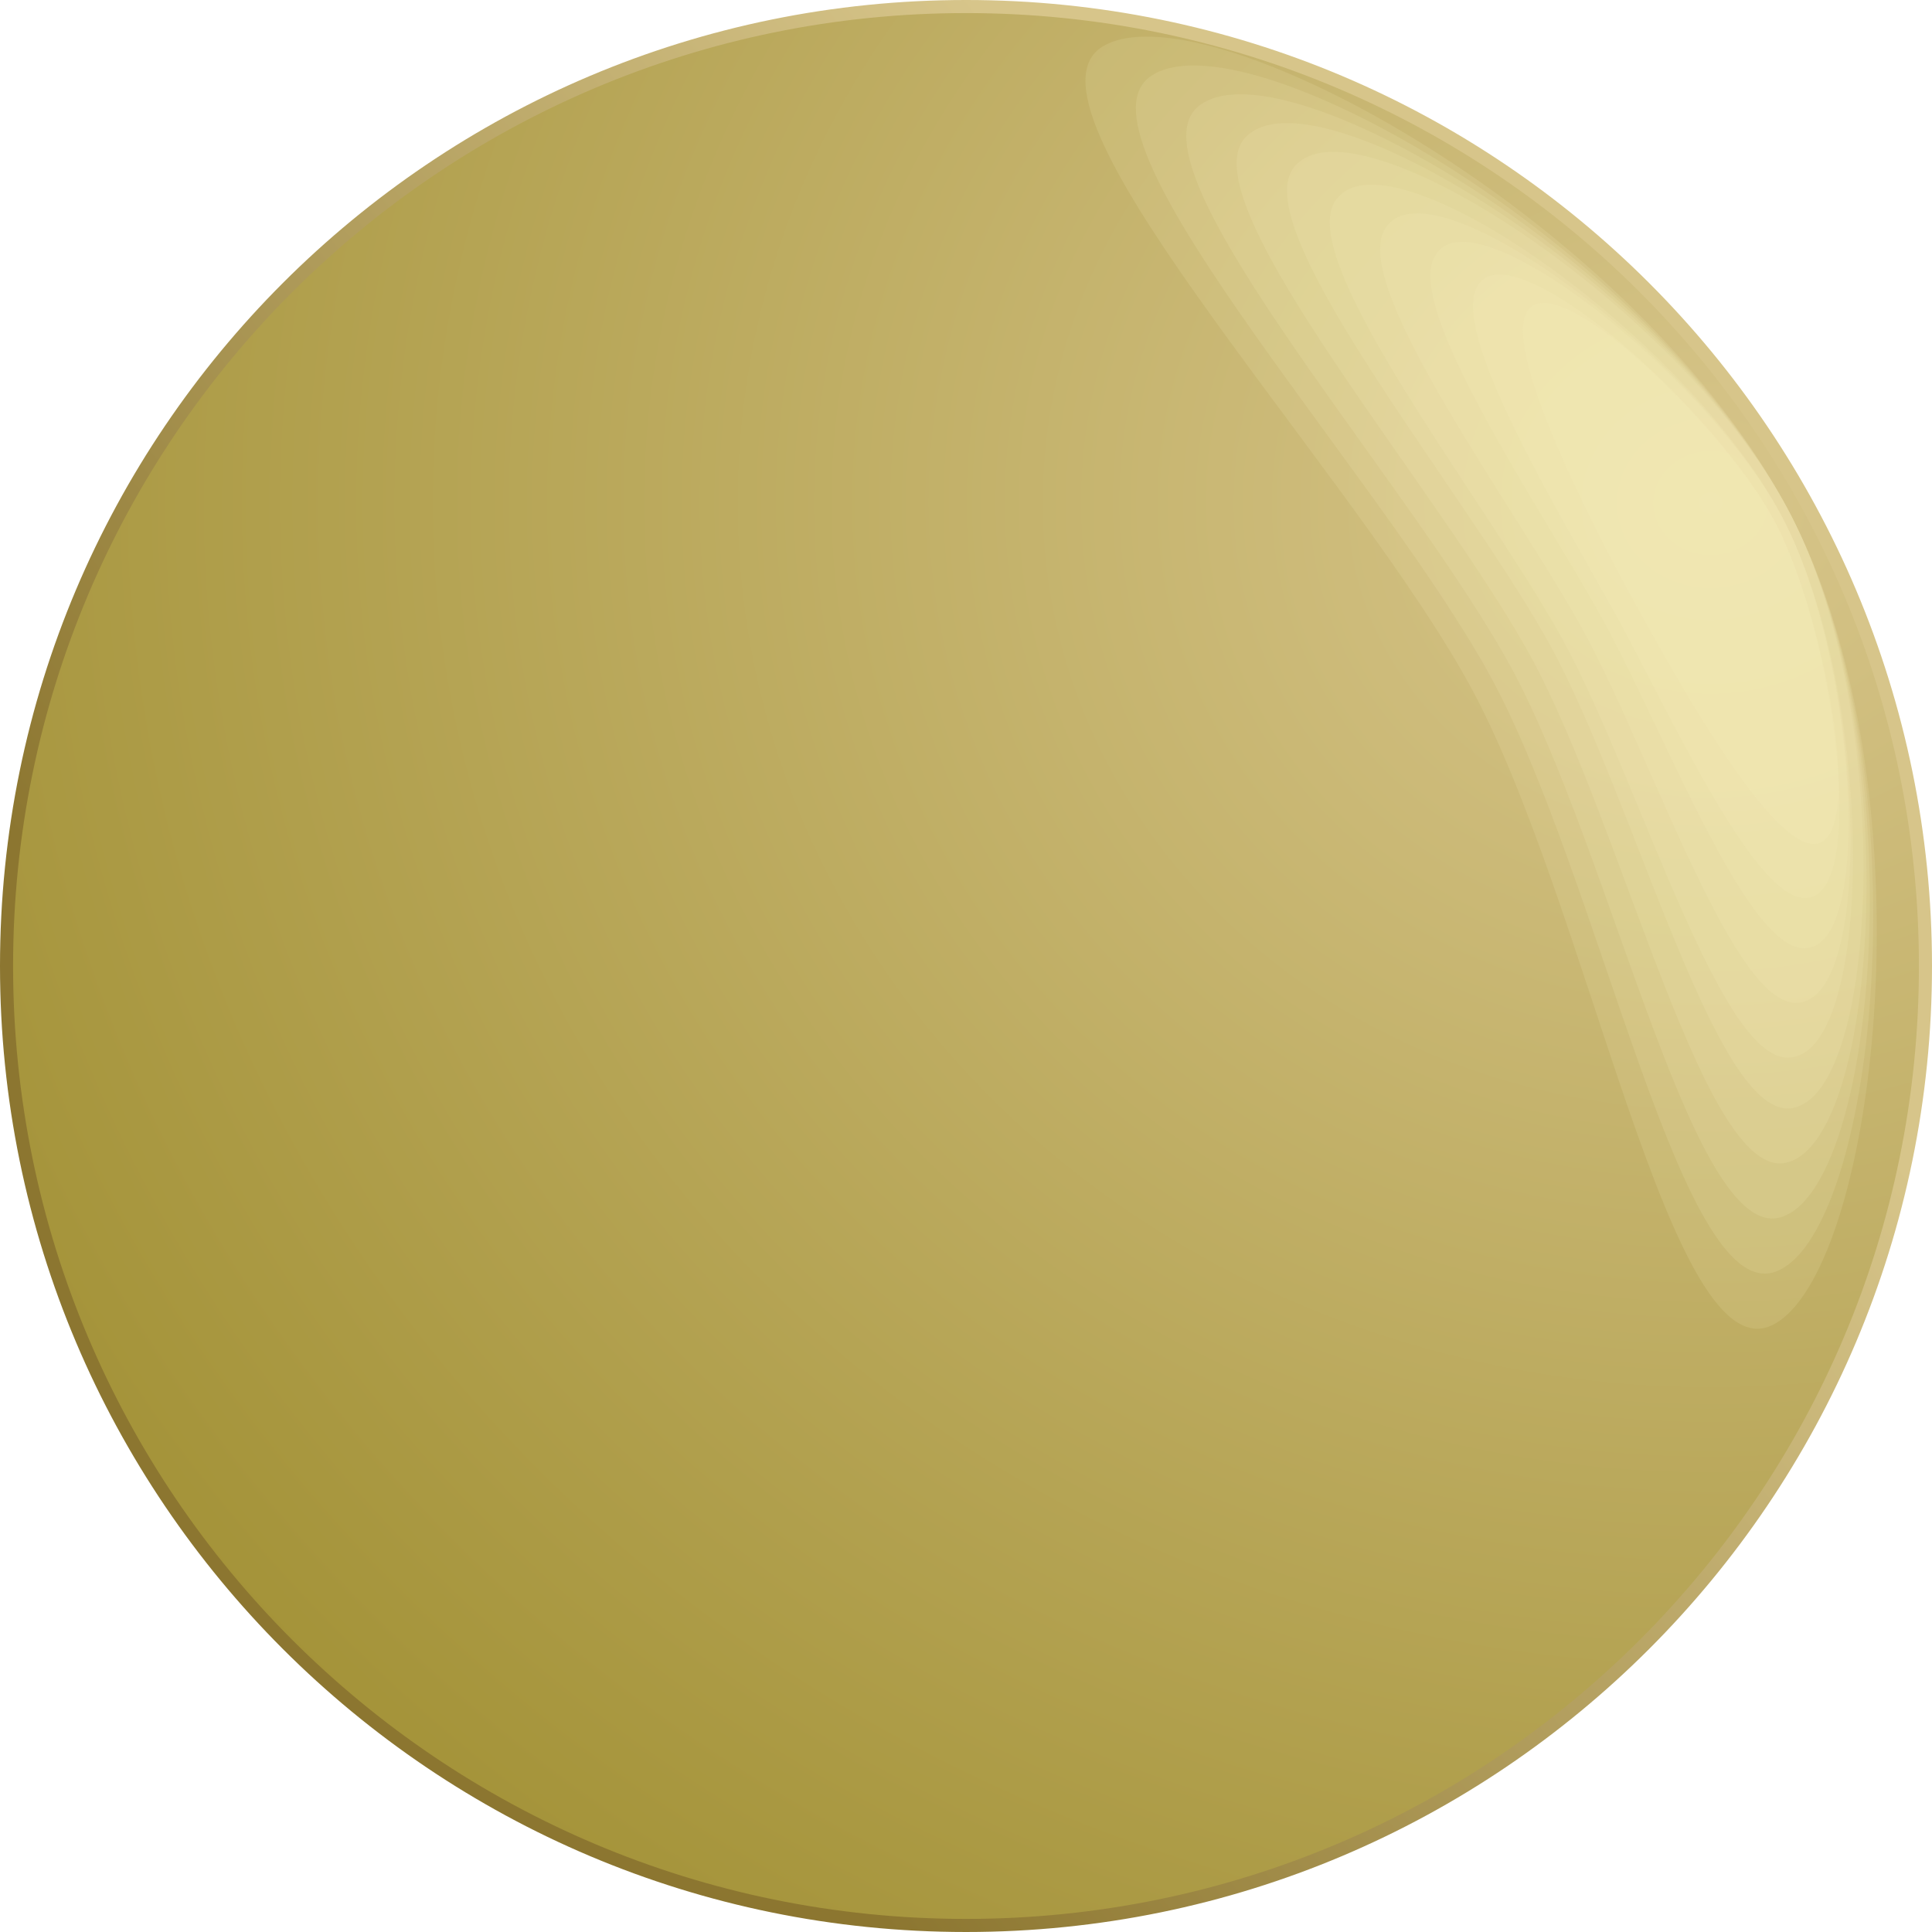
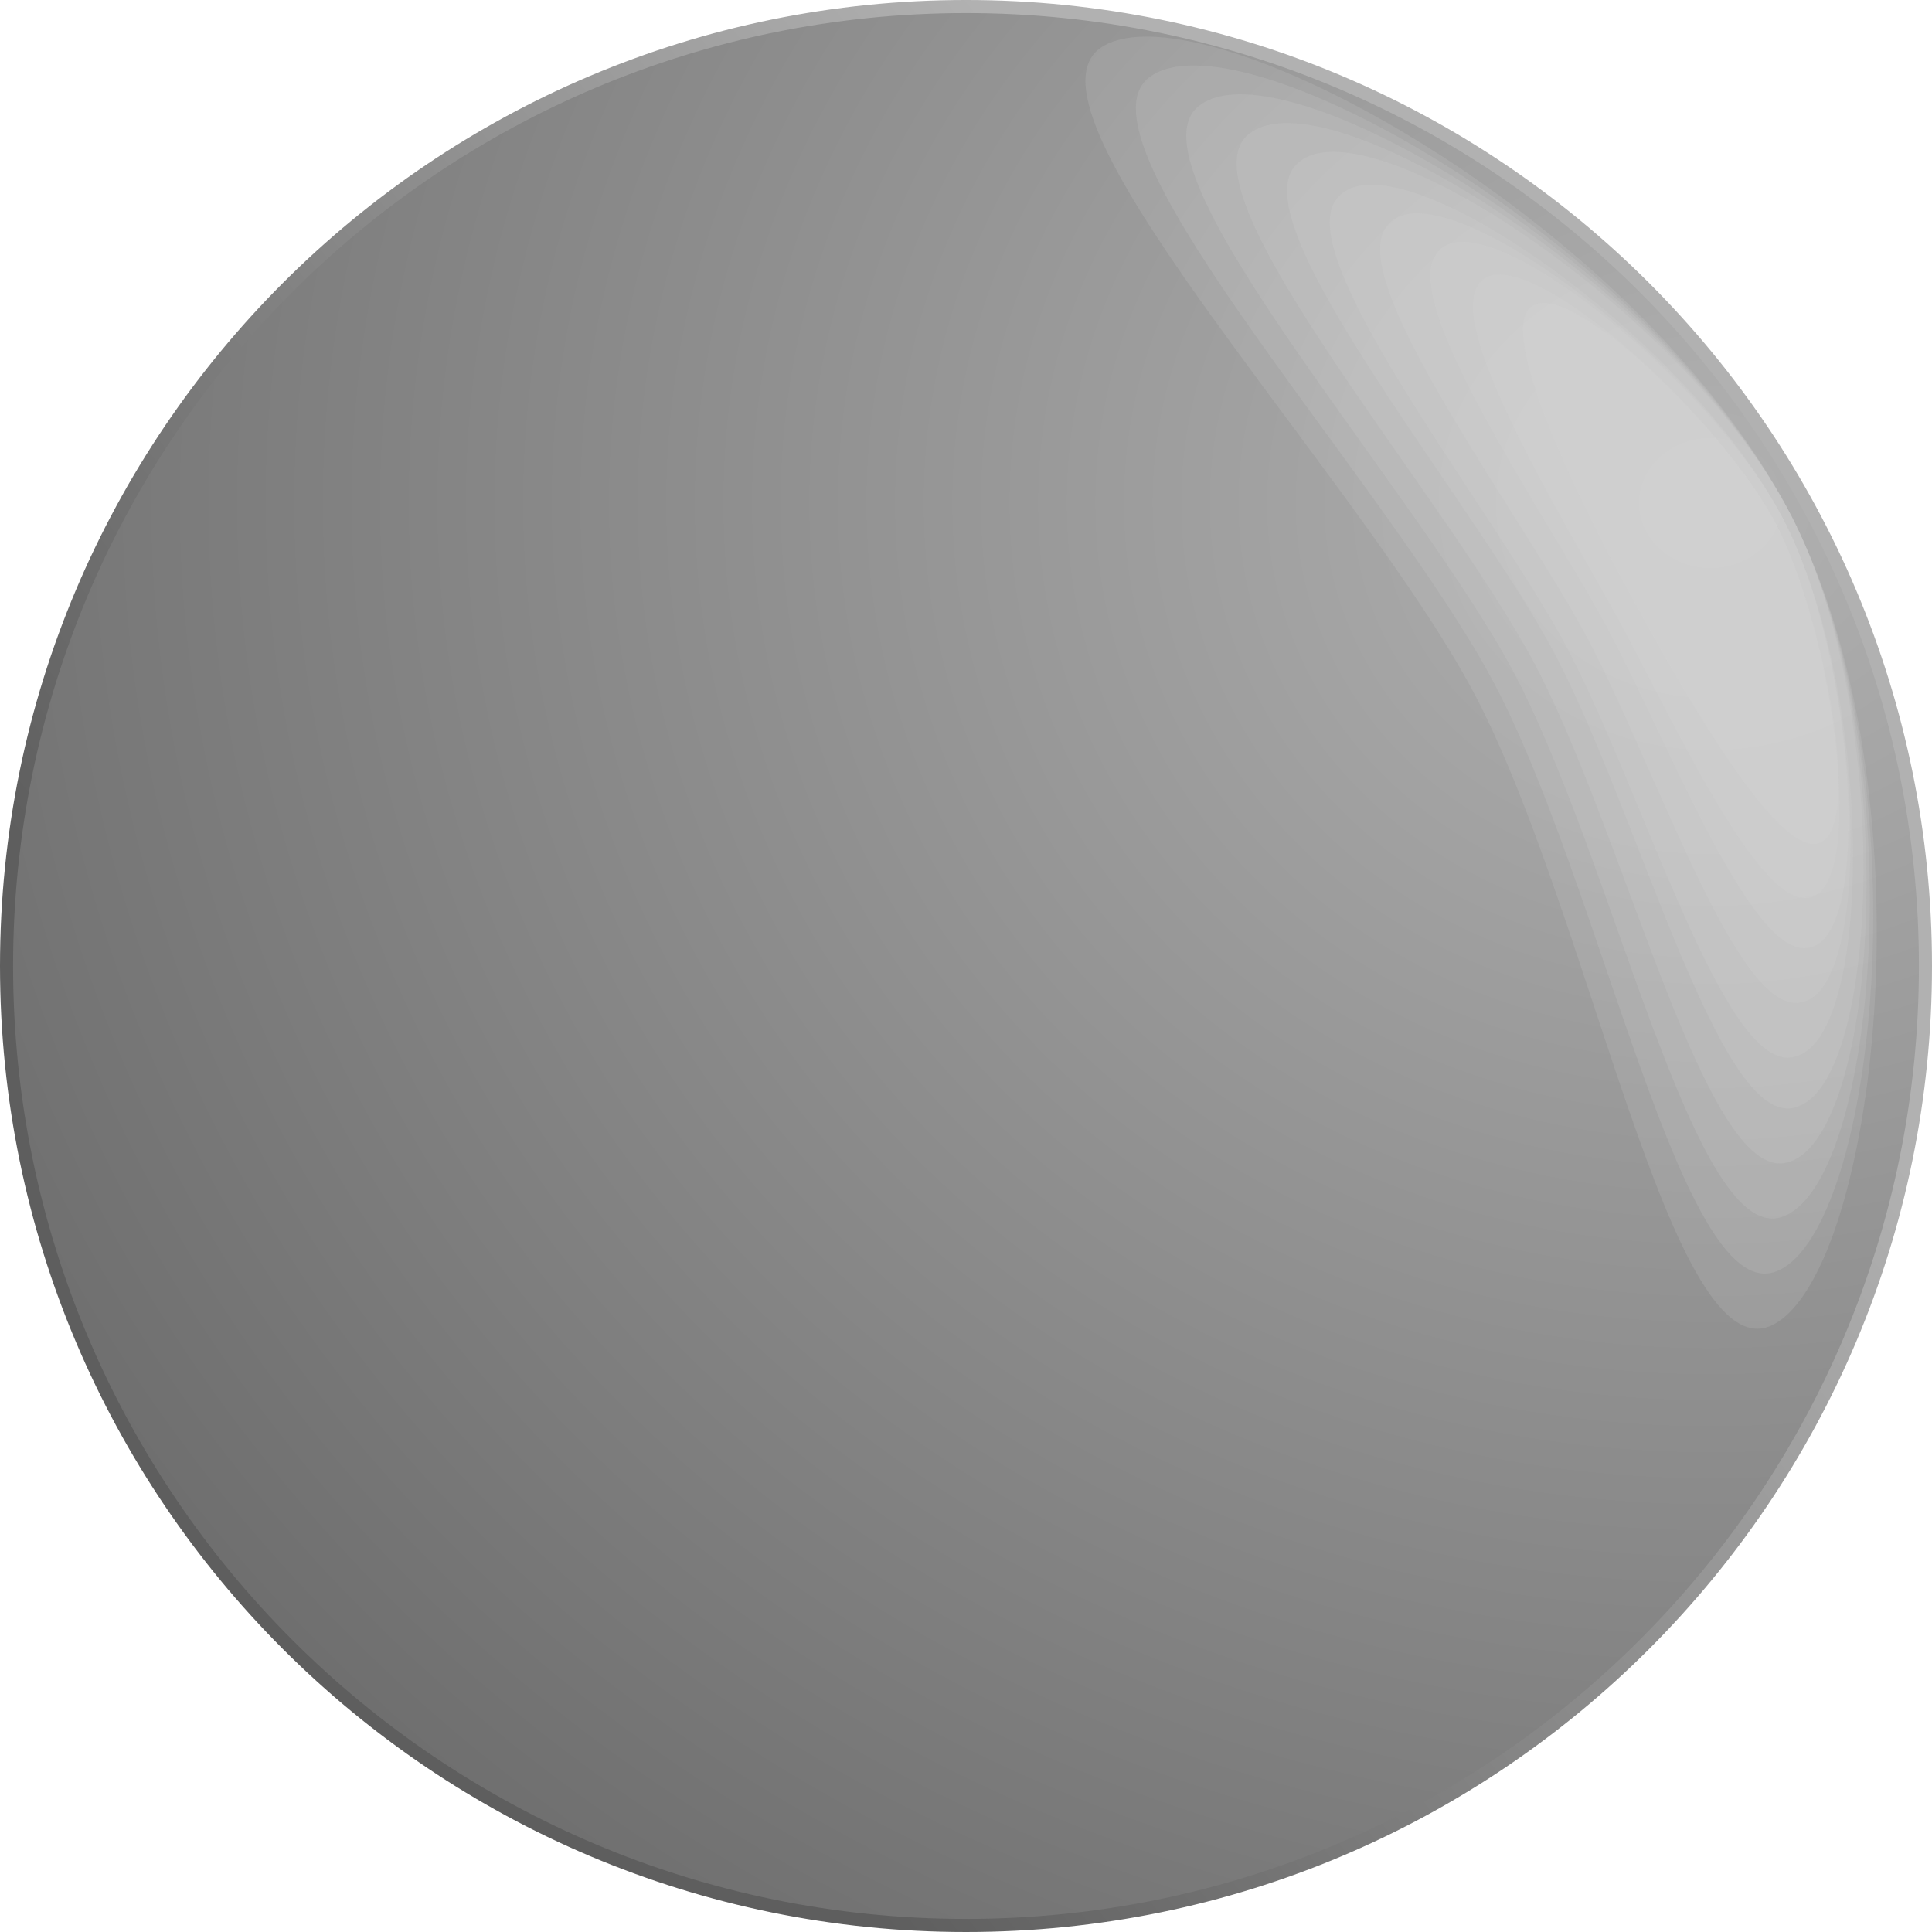
<svg xmlns="http://www.w3.org/2000/svg" xmlns:xlink="http://www.w3.org/1999/xlink" width="443" height="443" id="svg2" version="1.0">
  <defs id="defs4">
    <linearGradient id="linearGradient3367">
-       <stop id="stop3369" offset="0" style="stop-color:#d7c58a;stop-opacity:1;" />
-       <stop id="stop3371" offset="1" style="stop-color:#a39237;stop-opacity:1;" />
+       <stop id="stop3369" offset="0" style="stop-color:#b1b1b1;stop-opacity:1;" />
+       <stop id="stop3371" offset="1" style="stop-color:#6d6d6d;stop-opacity:1;" />
    </linearGradient>
    <linearGradient id="linearGradient3351">
-       <stop style="stop-color:#d7c58a;stop-opacity:1;" offset="0" id="stop3353" />
-       <stop style="stop-color:#8c7630;stop-opacity:1;" offset="1" id="stop3355" />
+       <stop style="stop-color:#b1b1b1;stop-opacity:1;" offset="0" id="stop3353" />
+       <stop style="stop-color:#5e5e5e;stop-opacity:1;" offset="1" id="stop3355" />
    </linearGradient>
    <linearGradient id="linearGradient3227">
      <stop id="stop3229" offset="0" style="stop-color:#fdf8bf;stop-opacity:1;" />
      <stop style="stop-color:#fdf8bf;stop-opacity:1;" offset="0.7" id="stop3235" />
      <stop id="stop3231" offset="1" style="stop-color:#fdf8bf;stop-opacity:0;" />
    </linearGradient>
    <radialGradient gradientUnits="userSpaceOnUse" gradientTransform="matrix(1,0,0,2.7,0,-453.5533)" r="37.055" fy="266.796" fx="340.906" cy="266.796" cx="340.906" id="radialGradient3233" xlink:href="#linearGradient3227" />
    <linearGradient xlink:href="#linearGradient3351" id="linearGradient3357" x1="540.97" y1="435.731" x2="313.2" y2="617.688" gradientUnits="userSpaceOnUse" />
    <radialGradient xlink:href="#linearGradient3367" id="radialGradient3393" cx="533.191" cy="338.351" fx="533.191" fy="338.351" r="221.5" gradientUnits="userSpaceOnUse" gradientTransform="matrix(-2.014042,-3.5454495e-3,3.2226587e-3,-1.830673,1623.505,973.2077)" />
  </defs>
  <g id="layer1" transform="translate(-240.021,-75.3872)">
-     <path transform="translate(81.52101,-161.1893)" d="M 600,458.076 A 220,220 0 1 1 160,458.076 A 220,220 0 1 1 600,458.076 z" id="path2383" style="fill:url(#radialGradient3393);fill-opacity:1;stroke:url(#linearGradient3357);stroke-width:3;stroke-miterlimit:4;stroke-dasharray:none;stroke-opacity:1" />
-     <g id="g3329" transform="matrix(0.8767355,-0.4809728,0.4809728,0.8767355,-80.00303,260.6513)">
-       <path id="path3273" d="M 672.957,289.309 C 672.957,356.276 616.862,439.808 587.02,451.879 C 584.619,452.851 582.387,453.359 580.369,453.359 C 553.267,453.359 589.584,348.434 589.584,291.162 C 589.584,290.031 589.572,288.879 589.549,287.707 C 588.422,229.532 560.14,122.431 586.707,122.431 C 589.411,122.431 592.435,123.344 595.687,125.063 C 625.025,140.568 672.957,221.629 672.957,289.309 C 672.957,289.309 672.957,289.309 672.957,289.309" style="fill:#fcf7bf;fill-opacity:0.137;stroke:none;stroke-width:0.4;stroke-linecap:round;stroke-linejoin:round;stroke-miterlimit:4;stroke-dasharray:none;stroke-dashoffset:0;stroke-opacity:1" />
-       <path id="path3275" d="M 672.957,289.537 C 672.957,351.607 621.421,431.127 593.69,441.857 C 591.453,442.72 589.375,443.135 587.494,443.064 C 562.497,442.323 594.726,344.7 594.724,291.422 C 594.724,290.364 594.713,289.288 594.693,288.195 C 593.691,234.226 568.69,134.641 593.177,133.681 C 595.692,133.559 598.503,134.304 601.529,135.832 C 628.812,149.614 672.957,226.831 672.957,289.537 C 672.957,289.537 672.957,289.537 672.957,289.537" style="fill:#fcf7bf;fill-opacity:0.137;stroke:none;stroke-width:0.4;stroke-linecap:round;stroke-linejoin:round;stroke-miterlimit:4;stroke-dasharray:none;stroke-dashoffset:0;stroke-opacity:1" />
-       <path id="path3277" d="M 672.957,289.764 C 672.957,346.939 625.98,422.446 600.361,431.834 C 598.287,432.59 596.363,432.91 594.62,432.768 C 571.727,431.286 599.868,340.965 599.864,291.683 C 599.864,290.697 599.855,289.697 599.837,288.683 C 598.96,238.919 577.24,146.85 599.648,144.93 C 601.973,144.686 604.571,145.263 607.372,146.6 C 632.598,158.659 672.957,232.034 672.957,289.764 C 672.957,289.764 672.957,289.764 672.957,289.764" style="fill:#fcf7bf;fill-opacity:0.137;stroke:none;stroke-width:0.4;stroke-linecap:round;stroke-linejoin:round;stroke-miterlimit:4;stroke-dasharray:none;stroke-dashoffset:0;stroke-opacity:1" />
-       <path id="path3279" d="M 672.957,289.992 C 672.957,342.271 630.539,413.764 607.031,421.812 C 605.122,422.459 603.351,422.685 601.746,422.473 C 580.957,420.249 605.01,337.23 605.004,291.943 C 605.004,291.03 604.996,290.105 604.981,289.171 C 604.229,243.613 585.79,159.059 606.119,156.18 C 608.255,155.814 610.638,156.223 613.214,157.369 C 636.385,167.705 672.957,237.237 672.957,289.992 C 672.957,289.992 672.957,289.992 672.957,289.992" style="fill:#fcf7bf;fill-opacity:0.137;stroke:none;stroke-width:0.4;stroke-linecap:round;stroke-linejoin:round;stroke-miterlimit:4;stroke-dasharray:none;stroke-dashoffset:0;stroke-opacity:1" />
-       <path id="path3281" d="M 672.957,290.219 C 672.957,337.602 635.098,405.083 613.702,411.789 C 611.956,412.329 610.339,412.46 608.871,412.177 C 590.187,409.212 610.152,333.495 610.144,292.203 C 610.144,291.363 610.137,290.514 610.125,289.659 C 609.498,248.307 594.341,171.269 612.59,167.429 C 614.536,166.942 616.706,167.182 619.056,168.137 C 640.172,176.751 672.957,242.439 672.957,290.219 C 672.957,290.219 672.957,290.219 672.957,290.219" style="fill:#fcf7bf;fill-opacity:0.137;stroke:none;stroke-width:0.4;stroke-linecap:round;stroke-linejoin:round;stroke-miterlimit:4;stroke-dasharray:none;stroke-dashoffset:0;stroke-opacity:1" />
-       <path id="path3283" d="M 670.957,290.447 C 670.957,332.934 637.657,396.402 618.372,401.767 C 616.79,402.199 615.327,402.236 613.997,401.882 C 597.417,398.176 613.293,329.761 613.284,292.464 C 613.284,291.695 613.279,290.923 613.268,290.146 C 612.768,253.001 600.891,183.478 617.061,178.679 C 618.817,178.069 620.774,178.142 622.898,178.905 C 641.959,185.796 670.957,247.642 670.957,290.447 C 670.957,290.447 670.957,290.447 670.957,290.447" style="fill:#fcf7bf;fill-opacity:0.137;stroke:none;stroke-width:0.4;stroke-linecap:round;stroke-linejoin:round;stroke-miterlimit:4;stroke-dasharray:none;stroke-dashoffset:0;stroke-opacity:1" />
-       <path id="path3285" d="M 670.957,290.674 C 670.957,328.266 642.215,387.721 625.042,391.744 C 623.625,392.068 622.315,392.011 621.123,391.586 C 606.647,387.139 618.435,326.026 618.424,292.724 C 618.424,292.028 618.42,291.331 618.412,290.634 C 618.037,257.694 609.441,195.687 623.531,189.928 C 625.098,189.197 626.842,189.101 628.741,189.674 C 645.746,194.842 670.957,252.845 670.957,290.674 C 670.957,290.674 670.957,290.674 670.957,290.674" style="fill:#fcf7bf;fill-opacity:0.137;stroke:none;stroke-width:0.4;stroke-linecap:round;stroke-linejoin:round;stroke-miterlimit:4;stroke-dasharray:none;stroke-dashoffset:0;stroke-opacity:1" />
-       <path id="path3287" d="M 670.957,290.902 C 670.957,323.597 646.774,379.039 631.713,381.722 C 630.459,381.938 629.303,381.786 628.248,381.291 C 615.877,376.102 623.577,322.291 623.564,292.984 C 623.564,292.361 623.561,291.74 623.556,291.122 C 623.306,262.388 617.991,207.897 630.002,201.178 C 631.379,200.324 632.91,200.06 634.583,200.442 C 649.533,203.888 670.957,258.047 670.957,290.902 C 670.957,290.902 670.957,290.902 670.957,290.902" style="fill:#fcf7bf;fill-opacity:0.137;stroke:none;stroke-width:0.4;stroke-linecap:round;stroke-linejoin:round;stroke-miterlimit:4;stroke-dasharray:none;stroke-dashoffset:0;stroke-opacity:1" />
-       <path id="path3289" d="M 668.957,291.129 C 668.957,318.929 649.333,370.358 636.383,371.699 C 635.294,371.807 634.291,371.561 633.374,370.995 C 623.107,365.066 626.719,318.556 626.704,293.244 C 626.704,292.694 626.703,292.149 626.7,291.61 C 626.575,267.082 624.542,220.106 634.473,212.427 C 635.66,211.452 636.978,211.02 638.425,211.211 C 651.319,212.934 668.957,263.25 668.957,291.129 C 668.957,291.129 668.957,291.129 668.957,291.129" style="fill:#fcf7bf;fill-opacity:0.137;stroke:none;stroke-width:0.4;stroke-linecap:round;stroke-linejoin:round;stroke-miterlimit:4;stroke-dasharray:none;stroke-dashoffset:0;stroke-opacity:1" />
-       <path id="path3291" d="M 668.957,291.357 C 668.957,314.261 653.892,361.677 643.053,361.677 C 642.128,361.677 641.279,361.337 640.5,360.7 C 632.337,354.029 631.861,314.822 631.845,293.505 C 631.844,293.027 631.844,292.557 631.844,292.098 C 631.844,271.776 633.092,232.315 640.944,223.677 C 641.942,222.579 643.046,221.979 644.268,221.979 C 655.106,221.979 668.957,268.453 668.957,291.357 C 668.957,291.357 668.957,291.357 668.957,291.357" style="fill:#fcf7bf;fill-opacity:0.137;stroke:none;stroke-width:0.4;stroke-linecap:round;stroke-linejoin:round;stroke-miterlimit:4;stroke-dasharray:none;stroke-dashoffset:0;stroke-opacity:1" />
+     <path transform="translate(81.52101,-161.1893)" d="m 600,458.076 c 0,121.503 -98.497,220 -220,220 -121.503,0 -220,-98.497 -220,-220 0,-121.503 98.497,-220 220,-220 121.503,0 220,98.497 220,220 z" id="path2383" style="fill:url(#radialGradient3393);fill-opacity:1;stroke:url(#linearGradient3357);stroke-width:3;stroke-miterlimit:4;stroke-dasharray:none;stroke-opacity:1" />
+     <g id="g3787">
+       <path id="path3273" d="m 649.152,190.625 c 32.209,58.712 23.205,158.928 2.848,183.864 -1.638,2.007 -3.35,3.526 -5.12,4.497 -23.761,13.035 -42.387,-96.424 -69.933,-146.636 -0.544,-0.991 -1.108,-1.996 -1.692,-3.012 -28.969,-50.462 -105.278,-130.758 -81.986,-143.536 2.371,-1.301 5.461,-1.955 9.139,-2.012 33.179,-0.517 114.191,47.498 146.743,106.836 0,0 0,0 0,0" style="fill:#dddddd;fill-opacity:0.153;stroke:none" />
+       <path id="path3275" d="m 649.262,190.824 c 29.854,54.419 22.917,148.925 3.766,171.67 -1.546,1.833 -3.169,3.196 -4.852,4.038 -22.273,11.373 -40.971,-89.717 -66.597,-136.426 -0.509,-0.928 -1.036,-1.866 -1.579,-2.815 -26.836,-46.835 -96.653,-122.12 -75.646,-134.739 2.146,-1.317 4.969,-2.015 8.357,-2.131 30.548,-1.039 106.392,45.428 136.551,100.404 0,0 0,0 0,0" style="fill:#dddddd;fill-opacity:0.153;stroke:none" />
+       <path id="path3277" d="m 649.371,191.024 c 27.499,50.127 22.629,138.921 4.684,159.475 -1.454,1.66 -2.988,2.866 -4.584,3.58 -20.784,9.711 -39.554,-83.011 -63.261,-126.217 -0.474,-0.864 -0.963,-1.737 -1.466,-2.617 -24.704,-43.208 -88.029,-113.482 -69.307,-125.942 1.921,-1.332 4.476,-2.076 7.575,-2.251 27.917,-1.561 98.593,43.358 126.359,93.972 0,0 0,0 0,0" style="fill:#dddddd;fill-opacity:0.153;stroke:none" />
+       <path id="path3279" d="m 649.481,191.223 c 25.145,45.835 22.341,128.918 5.602,147.28 -1.363,1.486 -2.806,2.536 -4.316,3.122 -19.296,8.049 -38.138,-76.305 -59.925,-116.007 -0.439,-0.801 -0.891,-1.607 -1.354,-2.419 -22.571,-39.581 -79.405,-104.843 -62.967,-117.145 1.696,-1.348 3.983,-2.136 6.792,-2.37 25.287,-2.082 90.794,41.288 116.167,87.541 0,0 0,0 0,0" style="fill:#dddddd;fill-opacity:0.153;stroke:none" />
+       <path id="path3281" d="m 649.59,191.423 c 22.79,41.542 22.053,118.915 6.52,135.085 -1.271,1.313 -2.625,2.206 -4.048,2.663 -17.807,6.387 -36.722,-69.599 -56.589,-105.798 -0.405,-0.737 -0.819,-1.478 -1.241,-2.222 -20.438,-35.953 -70.781,-96.205 -56.628,-108.348 1.471,-1.364 3.49,-2.197 6.01,-2.49 22.656,-2.604 82.994,39.219 105.975,81.109 0,0 0,0 0,0" style="fill:#dddddd;fill-opacity:0.153;stroke:none" />
+       <path id="path3283" d="m 647.946,192.584 c 20.435,37.25 21.766,108.911 7.438,122.89 -1.179,1.139 -2.444,1.875 -3.78,2.205 -16.319,4.725 -35.305,-62.893 -53.252,-95.588 -0.37,-0.673 -0.746,-1.349 -1.128,-2.024 -18.305,-32.326 -62.157,-87.567 -50.288,-99.552 1.247,-1.379 2.997,-2.257 5.227,-2.609 20.025,-3.126 75.195,37.149 95.783,74.677 0,0 0,0 0,0" style="fill:#dddddd;fill-opacity:0.153;stroke:none" />
+       <path id="path3285" d="m 648.055,192.784 c 18.081,32.958 21.478,98.908 8.357,110.696 -1.087,0.966 -2.263,1.545 -3.513,1.747 -14.83,3.063 -33.889,-56.187 -49.916,-85.378 -0.335,-0.61 -0.673,-1.219 -1.015,-1.826 -16.173,-28.699 -53.532,-78.928 -43.949,-90.755 1.022,-1.395 2.505,-2.318 4.445,-2.729 17.395,-3.648 67.396,35.079 85.591,68.246 0,0 0,0 0,0" style="fill:#dddddd;fill-opacity:0.153;stroke:none" />
+       <path id="path3287" d="m 648.165,192.983 c 15.726,28.666 21.19,88.905 9.275,98.501 -0.995,0.792 -2.082,1.215 -3.245,1.288 -13.342,1.401 -32.472,-49.481 -46.58,-75.169 -0.3,-0.546 -0.601,-1.089 -0.903,-1.629 -14.04,-25.072 -44.908,-70.29 -37.609,-81.958 0.797,-1.411 2.012,-2.378 3.662,-2.848 14.764,-4.17 59.597,33.009 75.399,61.814 0,0 0,0 0,0" style="fill:#dddddd;fill-opacity:0.153;stroke:none" />
+       <path id="path3289" d="m 646.521,194.144 c 13.371,24.373 20.902,78.901 10.193,86.306 -0.903,0.619 -1.901,0.885 -2.977,0.83 -11.853,-0.261 -31.056,-42.774 -43.244,-64.959 -0.265,-0.483 -0.529,-0.96 -0.79,-1.431 -11.907,-21.444 -36.284,-61.652 -31.27,-73.161 0.572,-1.426 1.519,-2.439 2.88,-2.968 12.133,-4.691 51.798,30.94 65.207,55.382 0,0 0,0 0,0" style="fill:#dddddd;fill-opacity:0.153;stroke:none" />
+       <path id="path3291" d="m 646.63,194.344 c 11.016,20.081 20.614,68.898 11.111,74.111 -0.811,0.445 -1.72,0.555 -2.709,0.372 -10.365,-1.923 -29.64,-36.068 -39.907,-54.749 -0.23,-0.419 -0.456,-0.83 -0.677,-1.233 -9.774,-17.817 -27.66,-53.013 -24.93,-64.364 0.347,-1.442 1.026,-2.499 2.098,-3.087 9.503,-5.213 43.999,28.87 55.015,48.951 0,0 0,0 0,0" style="fill:#dddddd;fill-opacity:0.153;stroke:none" />
    </g>
  </g>
</svg>
